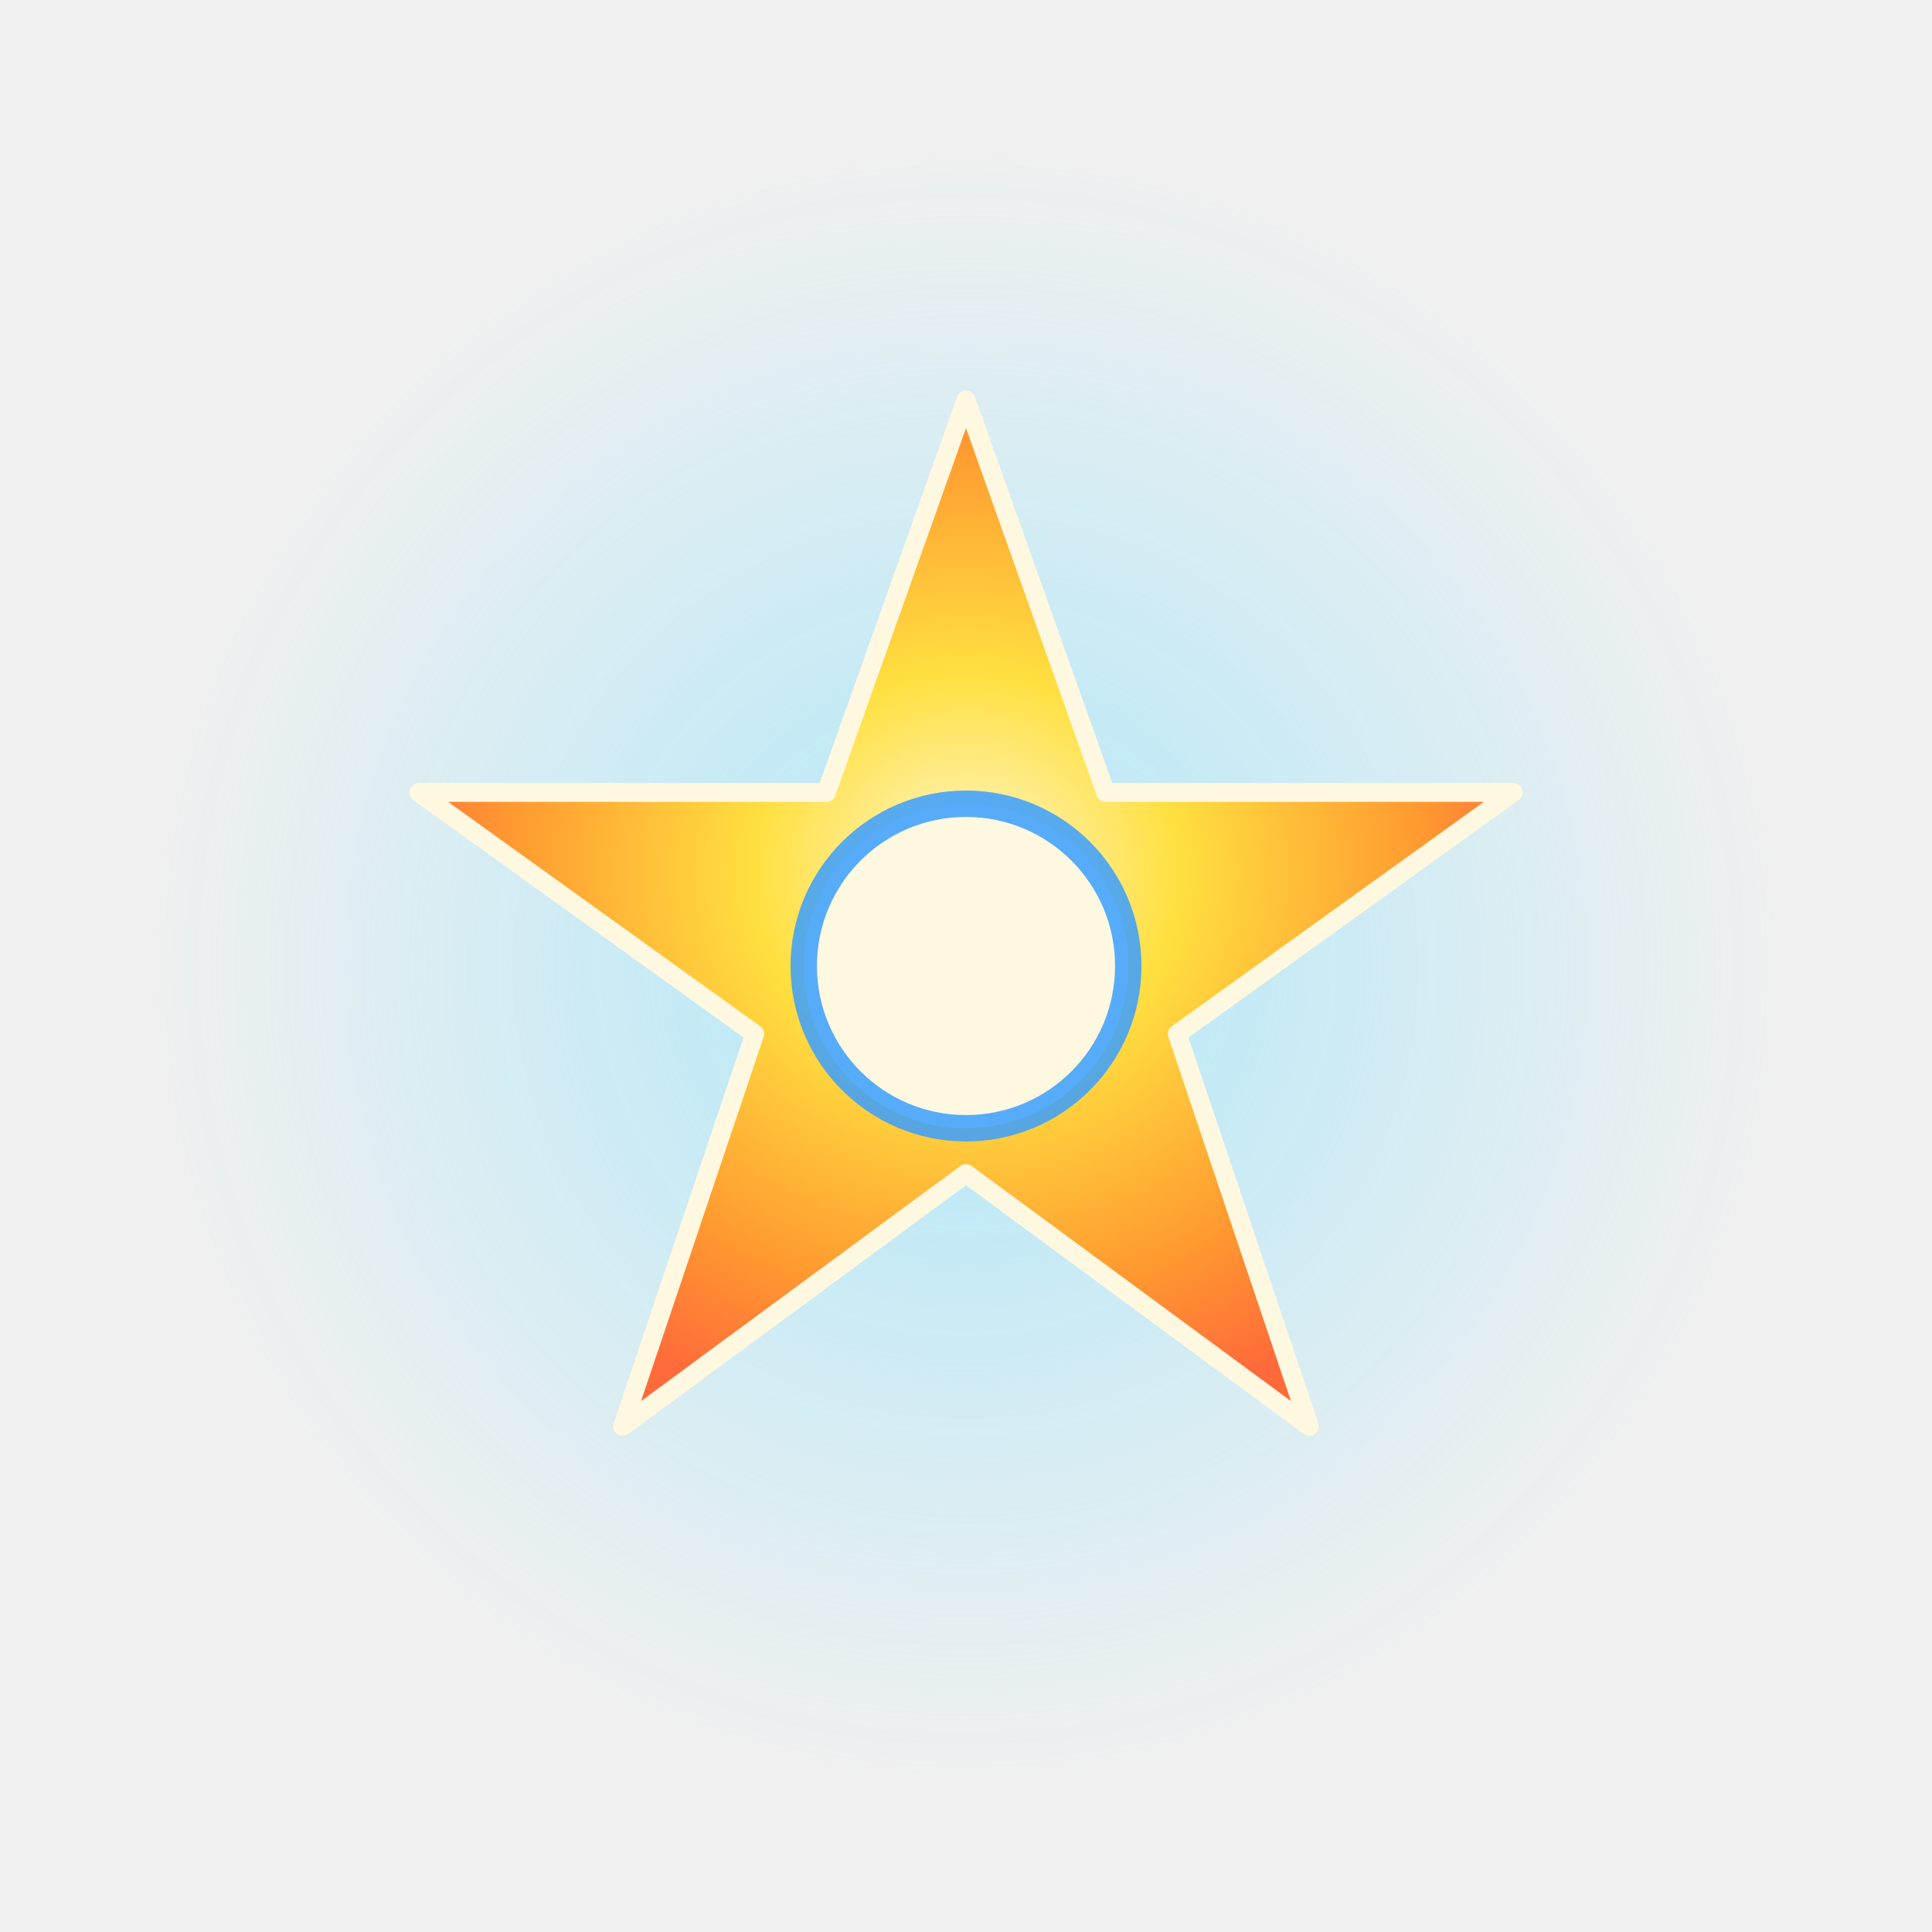
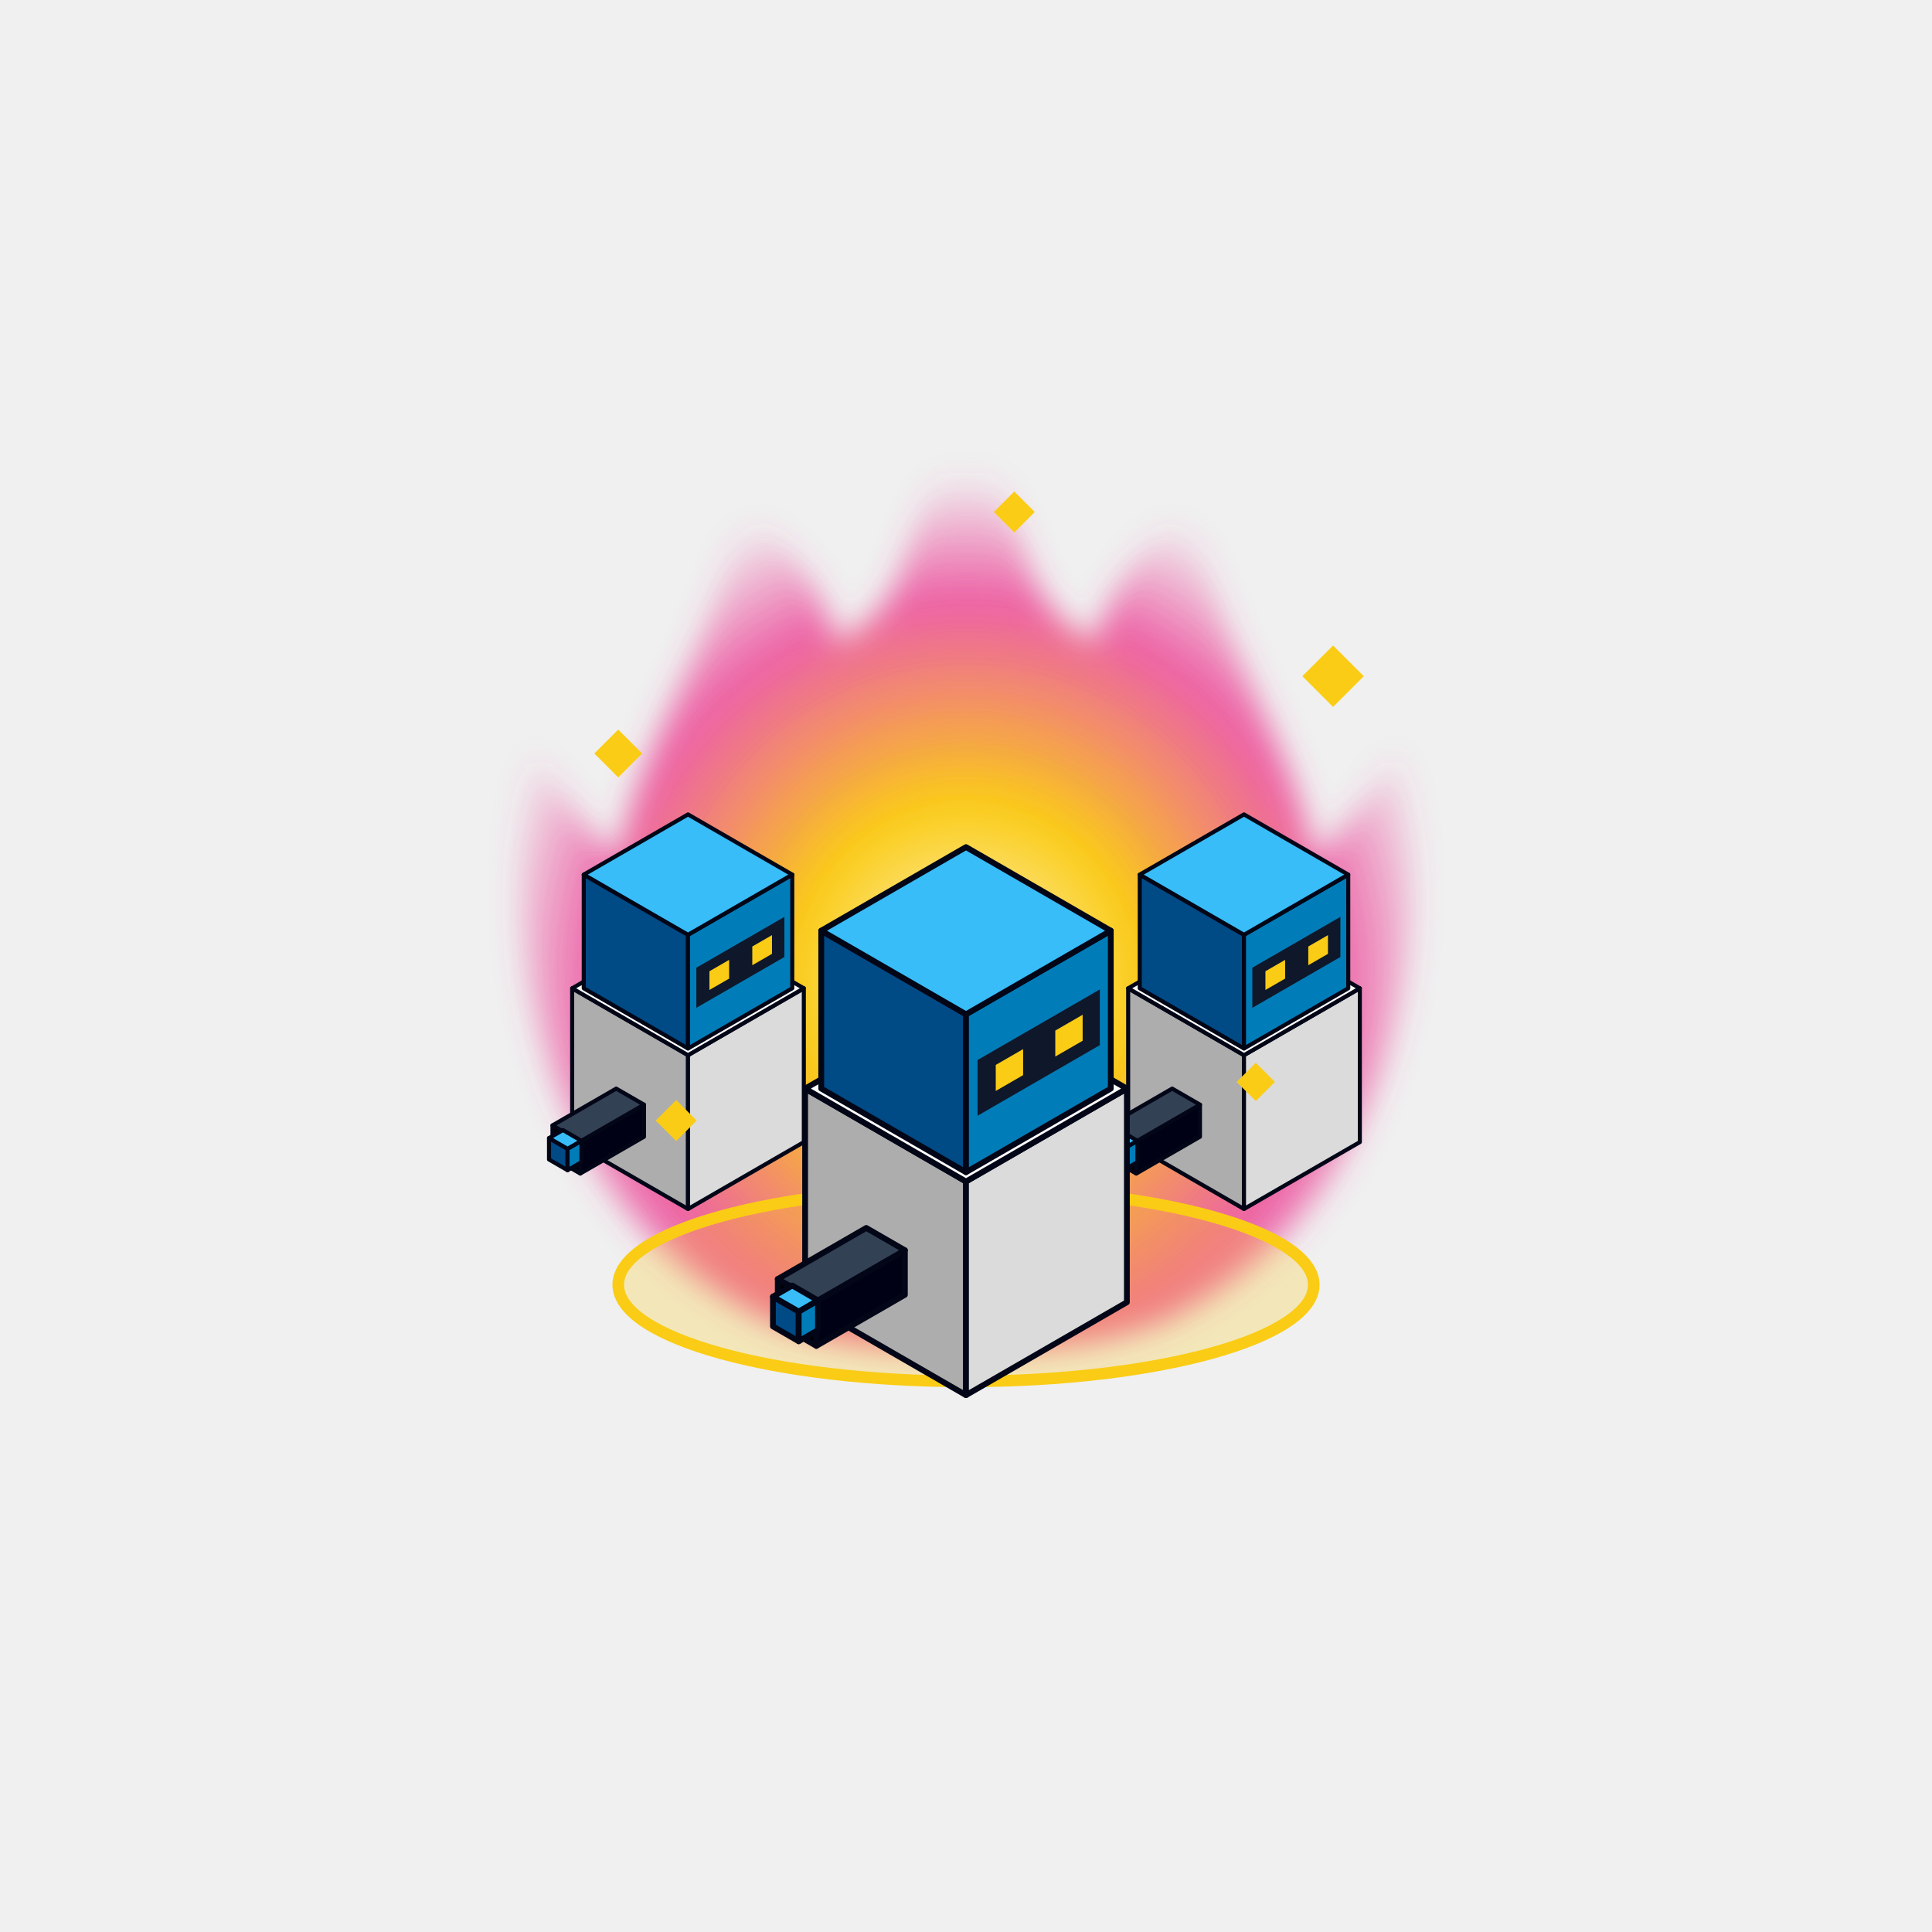
<svg xmlns="http://www.w3.org/2000/svg" width="1024" height="1024" viewBox="0 0 1024 1024">
  <defs>
-     <radialGradient id="core" cx="50%" cy="46%" r="55%">
-       <stop offset="0%" stop-color="#fff6d0" />
-       <stop offset="35%" stop-color="#ffe040" />
-       <stop offset="75%" stop-color="#ff9a30" />
-       <stop offset="100%" stop-color="#ff6a3a" />
+     <radialGradient id="fag" cx="50%" cy="60%" r="55%">
+       <stop offset="0" stop-color="#fff7d6" />
+       <stop offset="0.35" stop-color="#facc15" />
+       <stop offset="0.75" stop-color="#ec4899" stop-opacity="0.85" />
+       <stop offset="1" stop-color="#ec4899" stop-opacity="0" />
    </radialGradient>
-     <radialGradient id="glow" cx="50%" cy="50%" r="50%">
-       <stop offset="0%" stop-color="#7ae0ff" stop-opacity="0.55" />
-       <stop offset="100%" stop-color="#7ae0ff" stop-opacity="0" />
-     </radialGradient>
+     <filter id="fab" x="-50%" y="-50%" width="200%" height="200%">
+       <feGaussianBlur stdDeviation="3.5" />
+     </filter>
  </defs>
-   <circle cx="512" cy="512" r="430" fill="url(#glow)" />
-   <g transform="translate(512,512)">
-     <path d="M0,-300 L74,-92 L290,-92 L112,36 L182,244 L0,110 L-182,244 L-112,36 L-290,-92 L-74,-92 Z" fill="url(#core)" stroke="#fff8e0" stroke-width="10" stroke-linejoin="round" />
-     <circle r="86" fill="#fff8e0" />
-     <circle r="86" fill="none" stroke="#3a9fff" stroke-width="14" opacity="0.85" />
+   <g transform="translate(512 501.76) scale(2.304)">
+     <path filter="url(#fab)" fill="url(#fag)" d="M0,-120 C18,-92 10,-80 30,-70 C34,-88 48,-96 52,-104 C56,-70 74,-52 80,-20 C90,-30 96,-40 100,-46 C110,10 92,62 50,84 C30,96 -30,96 -50,84 C-92,62 -110,10 -100,-46 C-96,-40 -90,-30 -80,-20 C-74,-52 -56,-70 -52,-104 C-48,-96 -34,-88 -30,-70 C-10,-80 -18,-92 0,-120 Z" />
  </g>
+   <ellipse cx="512" cy="680.96" rx="184.32" ry="51.2" fill="#facc15" opacity="0.25" />
+   <ellipse cx="512" cy="680.96" rx="184.32" ry="51.2" fill="none" stroke="#facc15" stroke-width="6.144" />
+   <polygon points="303.26,605.34 364.66,640.79 364.66,559.26 303.26,523.82" fill="#adadad" stroke="#020617" stroke-width="2.15" stroke-linejoin="round" />
+   <polygon points="426.05,605.34 364.66,640.79 364.66,559.26 426.05,523.82" fill="#dbdbdb" stroke="#020617" stroke-width="2.15" stroke-linejoin="round" />
+   <polygon points="364.66,488.37 426.05,523.82 364.66,559.26 303.26,523.82" fill="#ffffff" stroke="#020617" stroke-width="2.15" stroke-linejoin="round" />
+   <polygon points="292.83,613.49 307.56,622.00 307.56,604.99 292.83,596.48" fill="#000000" stroke="#020617" stroke-width="2.15" stroke-linejoin="round" />
+   <polygon points="341.33,602.51 307.56,622.00 307.56,604.99 341.33,585.49" fill="#000115" stroke="#020617" stroke-width="2.15" stroke-linejoin="round" />
+   <polygon points="326.59,576.98 341.33,585.49 307.56,604.99 292.83,596.48" fill="#334155" stroke="#020617" stroke-width="2.15" stroke-linejoin="round" />
+   <polygon points="290.99,614.56 300.81,620.23 300.81,608.89 290.99,603.21" fill="#004a85" stroke="#020617" stroke-width="2.15" stroke-linejoin="round" />
+   <polygon points="308.18,615.98 300.81,620.23 300.81,608.89 308.18,604.63" fill="#007db8" stroke="#020617" stroke-width="2.15" stroke-linejoin="round" />
+   <polygon points="298.35,598.96 308.18,604.63 300.81,608.89 290.99,603.21" fill="#38bdf8" stroke="#020617" stroke-width="2.15" stroke-linejoin="round" />
+   <polygon points="309.40,523.82 364.66,555.72 364.66,495.46 309.40,463.56" fill="#004a85" stroke="#020617" stroke-width="2.15" stroke-linejoin="round" />
+   <polygon points="419.91,523.82 364.66,555.72 364.66,495.46 419.91,463.56" fill="#007db8" stroke="#020617" stroke-width="2.15" stroke-linejoin="round" />
+   <polygon points="364.66,431.66 419.91,463.56 364.66,495.46 309.40,463.56" fill="#38bdf8" stroke="#020617" stroke-width="2.15" stroke-linejoin="round" />
+   <polygon points="415.74,507.23 369.08,534.17 369.08,512.90 415.74,485.96" fill="#0f172a" />
+   <polygon points="409.17,505.56 398.73,511.59 398.73,501.66 409.17,495.64" fill="#facc15" />
+   <polygon points="386.45,518.68 376.02,524.70 376.02,514.78 386.45,508.75" fill="#facc15" />
+   <polygon points="597.95,605.34 659.34,640.79 659.34,559.26 597.95,523.82" fill="#adadad" stroke="#020617" stroke-width="2.15" stroke-linejoin="round" />
+   <polygon points="720.74,605.34 659.34,640.79 659.34,559.26 720.74,523.82" fill="#dbdbdb" stroke="#020617" stroke-width="2.15" stroke-linejoin="round" />
+   <polygon points="659.34,488.37 720.74,523.82 659.34,559.26 597.95,523.82" fill="#ffffff" stroke="#020617" stroke-width="2.15" stroke-linejoin="round" />
+   <polygon points="587.51,613.49 602.25,622.00 602.25,604.99 587.51,596.48" fill="#000000" stroke="#020617" stroke-width="2.15" stroke-linejoin="round" />
+   <polygon points="636.01,602.51 602.25,622.00 602.25,604.99 636.01,585.49" fill="#000115" stroke="#020617" stroke-width="2.15" stroke-linejoin="round" />
+   <polygon points="621.28,576.98 636.01,585.49 602.25,604.99 587.51,596.48" fill="#334155" stroke="#020617" stroke-width="2.15" stroke-linejoin="round" />
+   <polygon points="585.67,614.56 595.49,620.23 595.49,608.89 585.67,603.21" fill="#004a85" stroke="#020617" stroke-width="2.15" stroke-linejoin="round" />
+   <polygon points="602.86,615.98 595.49,620.23 595.49,608.89 602.86,604.63" fill="#007db8" stroke="#020617" stroke-width="2.15" stroke-linejoin="round" />
+   <polygon points="593.04,598.96 602.86,604.63 595.49,608.89 585.67,603.21" fill="#38bdf8" stroke="#020617" stroke-width="2.15" stroke-linejoin="round" />
+   <polygon points="604.09,523.82 659.34,555.72 659.34,495.46 604.09,463.56" fill="#004a85" stroke="#020617" stroke-width="2.15" stroke-linejoin="round" />
+   <polygon points="714.60,523.82 659.34,555.72 659.34,495.46 714.60,463.56" fill="#007db8" stroke="#020617" stroke-width="2.15" stroke-linejoin="round" />
+   <polygon points="659.34,431.66 714.60,463.56 659.34,495.46 604.09,463.56" fill="#38bdf8" stroke="#020617" stroke-width="2.15" stroke-linejoin="round" />
+   <polygon points="710.42,507.23 663.76,534.17 663.76,512.90 710.42,485.96" fill="#0f172a" />
+   <polygon points="703.85,505.56 693.42,511.59 693.42,501.66 703.85,495.64" fill="#facc15" />
+   <polygon points="681.14,518.68 670.70,524.70 670.70,514.78 681.14,508.75" fill="#facc15" />
+   <polygon points="426.73,690.22 512.00,739.45 512.00,626.22 426.73,576.98" fill="#adadad" stroke="#020617" stroke-width="3.072" stroke-linejoin="round" />
+   <polygon points="597.27,690.22 512.00,739.45 512.00,626.22 597.27,576.98" fill="#dbdbdb" stroke="#020617" stroke-width="3.072" stroke-linejoin="round" />
+   <polygon points="512.00,527.75 597.27,576.98 512.00,626.22 426.73,576.98" fill="#ffffff" stroke="#020617" stroke-width="3.072" stroke-linejoin="round" />
+   <polygon points="412.24,701.54 432.70,713.35 432.70,689.72 412.24,677.91" fill="#000000" stroke="#020617" stroke-width="3.072" stroke-linejoin="round" />
+   <polygon points="479.60,686.28 432.70,713.35 432.70,689.72 479.60,662.65" fill="#000115" stroke="#020617" stroke-width="3.072" stroke-linejoin="round" />
+   <polygon points="459.13,650.83 479.60,662.65 432.70,689.72 412.24,677.91" fill="#334155" stroke="#020617" stroke-width="3.072" stroke-linejoin="round" />
+   <polygon points="409.68,703.02 423.32,710.89 423.32,695.14 409.68,687.26" fill="#004a85" stroke="#020617" stroke-width="3.072" stroke-linejoin="round" />
+   <polygon points="433.55,704.98 423.32,710.89 423.32,695.14 433.55,689.23" fill="#007db8" stroke="#020617" stroke-width="3.072" stroke-linejoin="round" />
+   <polygon points="419.91,681.35 433.55,689.23 423.32,695.14 409.68,687.26" fill="#38bdf8" stroke="#020617" stroke-width="3.072" stroke-linejoin="round" />
+   <polygon points="435.26,576.98 512.00,621.29 512.00,537.60 435.26,493.29" fill="#004a85" stroke="#020617" stroke-width="3.072" stroke-linejoin="round" />
+   <polygon points="588.74,576.98 512.00,621.29 512.00,537.60 588.74,493.29" fill="#007db8" stroke="#020617" stroke-width="3.072" stroke-linejoin="round" />
+   <polygon points="512.00,448.98 588.74,493.29 512.00,537.60 435.26,493.29" fill="#38bdf8" stroke="#020617" stroke-width="3.072" stroke-linejoin="round" />
+   <polygon points="582.94,553.94 518.14,591.36 518.14,561.82 582.94,524.41" fill="#0f172a" />
+   <polygon points="573.82,551.63 559.32,560.00 559.32,546.22 573.82,537.85" fill="#facc15" />
+   <polygon points="542.27,569.85 527.77,578.22 527.77,564.43 542.27,556.06" fill="#facc15" />
+   <rect x="318.72" y="390.4" width="17.92" height="17.92" fill="#facc15" transform="rotate(45 327.68 399.36)" />
+   <rect x="695.04" y="346.88" width="23.04" height="23.04" fill="#facc15" transform="rotate(45 706.56 358.4)" />
+   <rect x="658.432" y="566.272" width="14.336" height="14.336" fill="#facc15" transform="rotate(45 665.6 573.44)" />
+   <rect x="350.72" y="586.24" width="15.36" height="15.36" fill="#facc15" transform="rotate(45 358.4 593.92)" />
+   <rect x="529.92" y="263.68" width="15.36" height="15.36" fill="#facc15" transform="rotate(45 537.6 271.36)" />
</svg>
